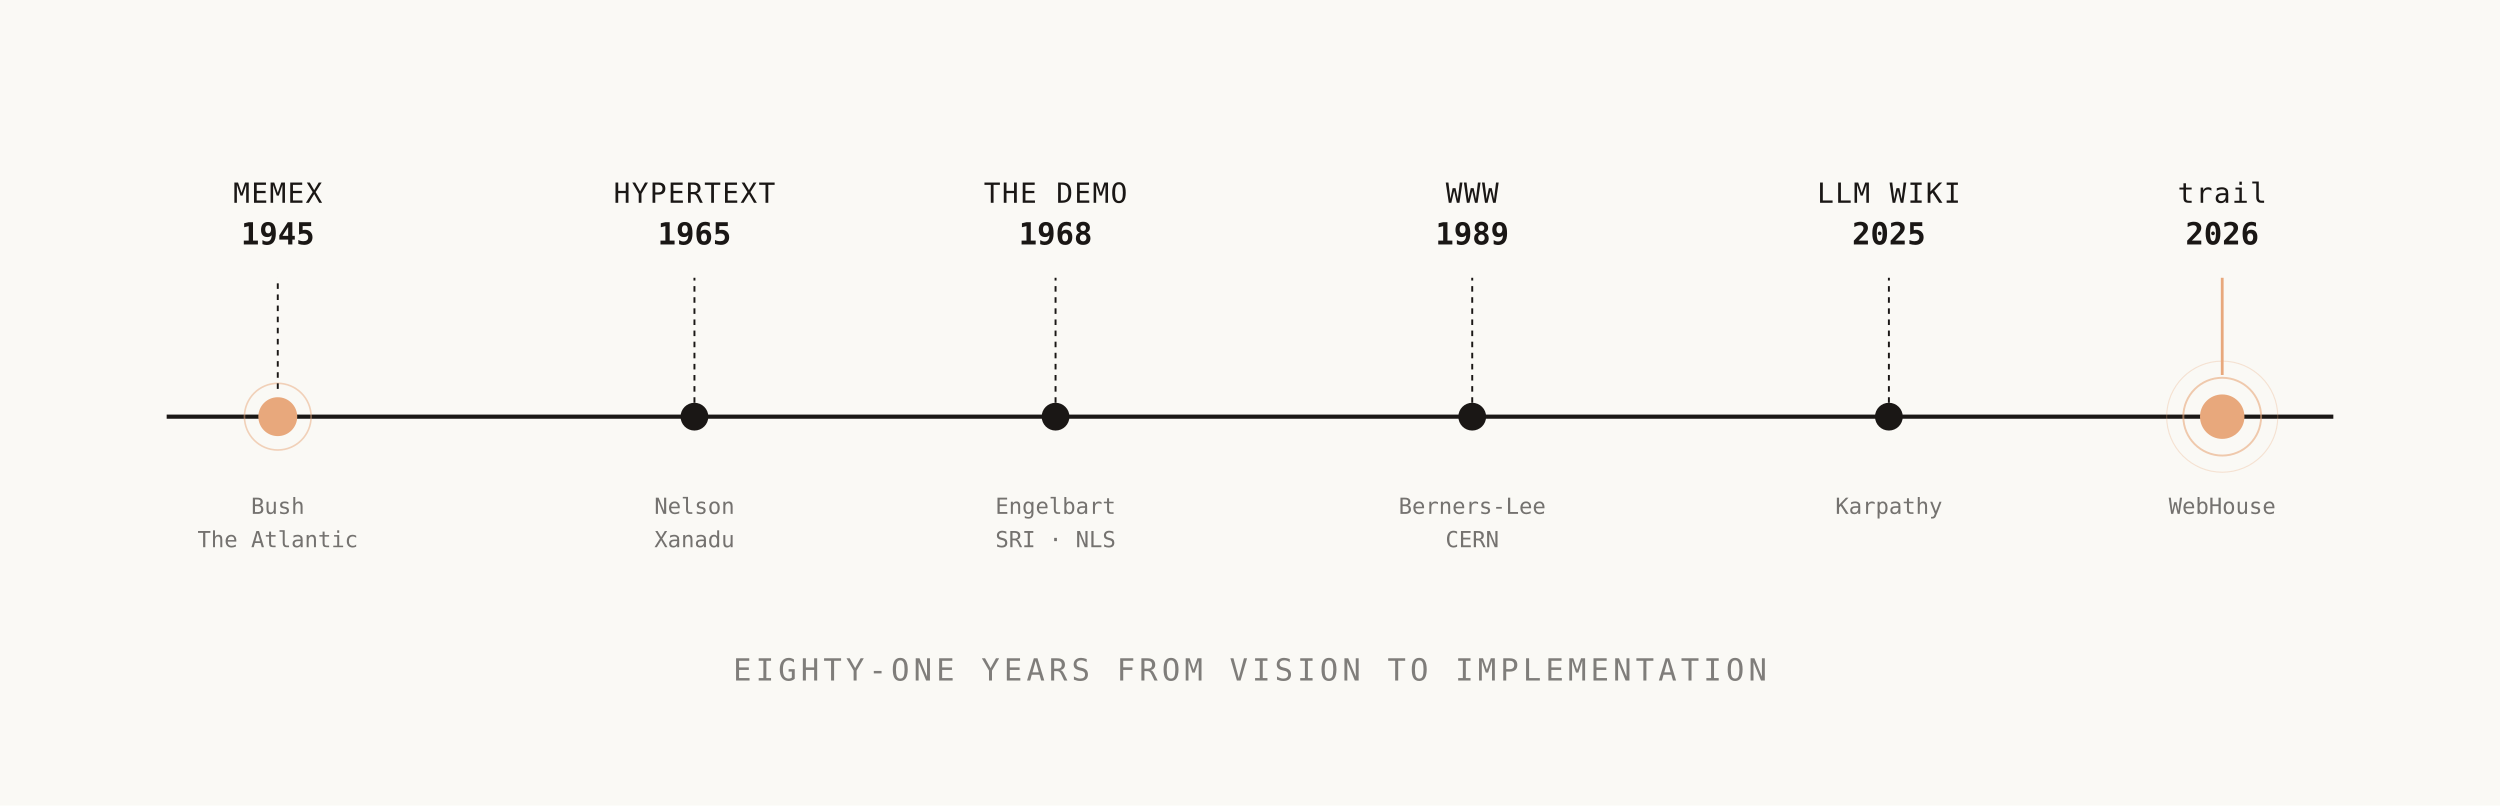
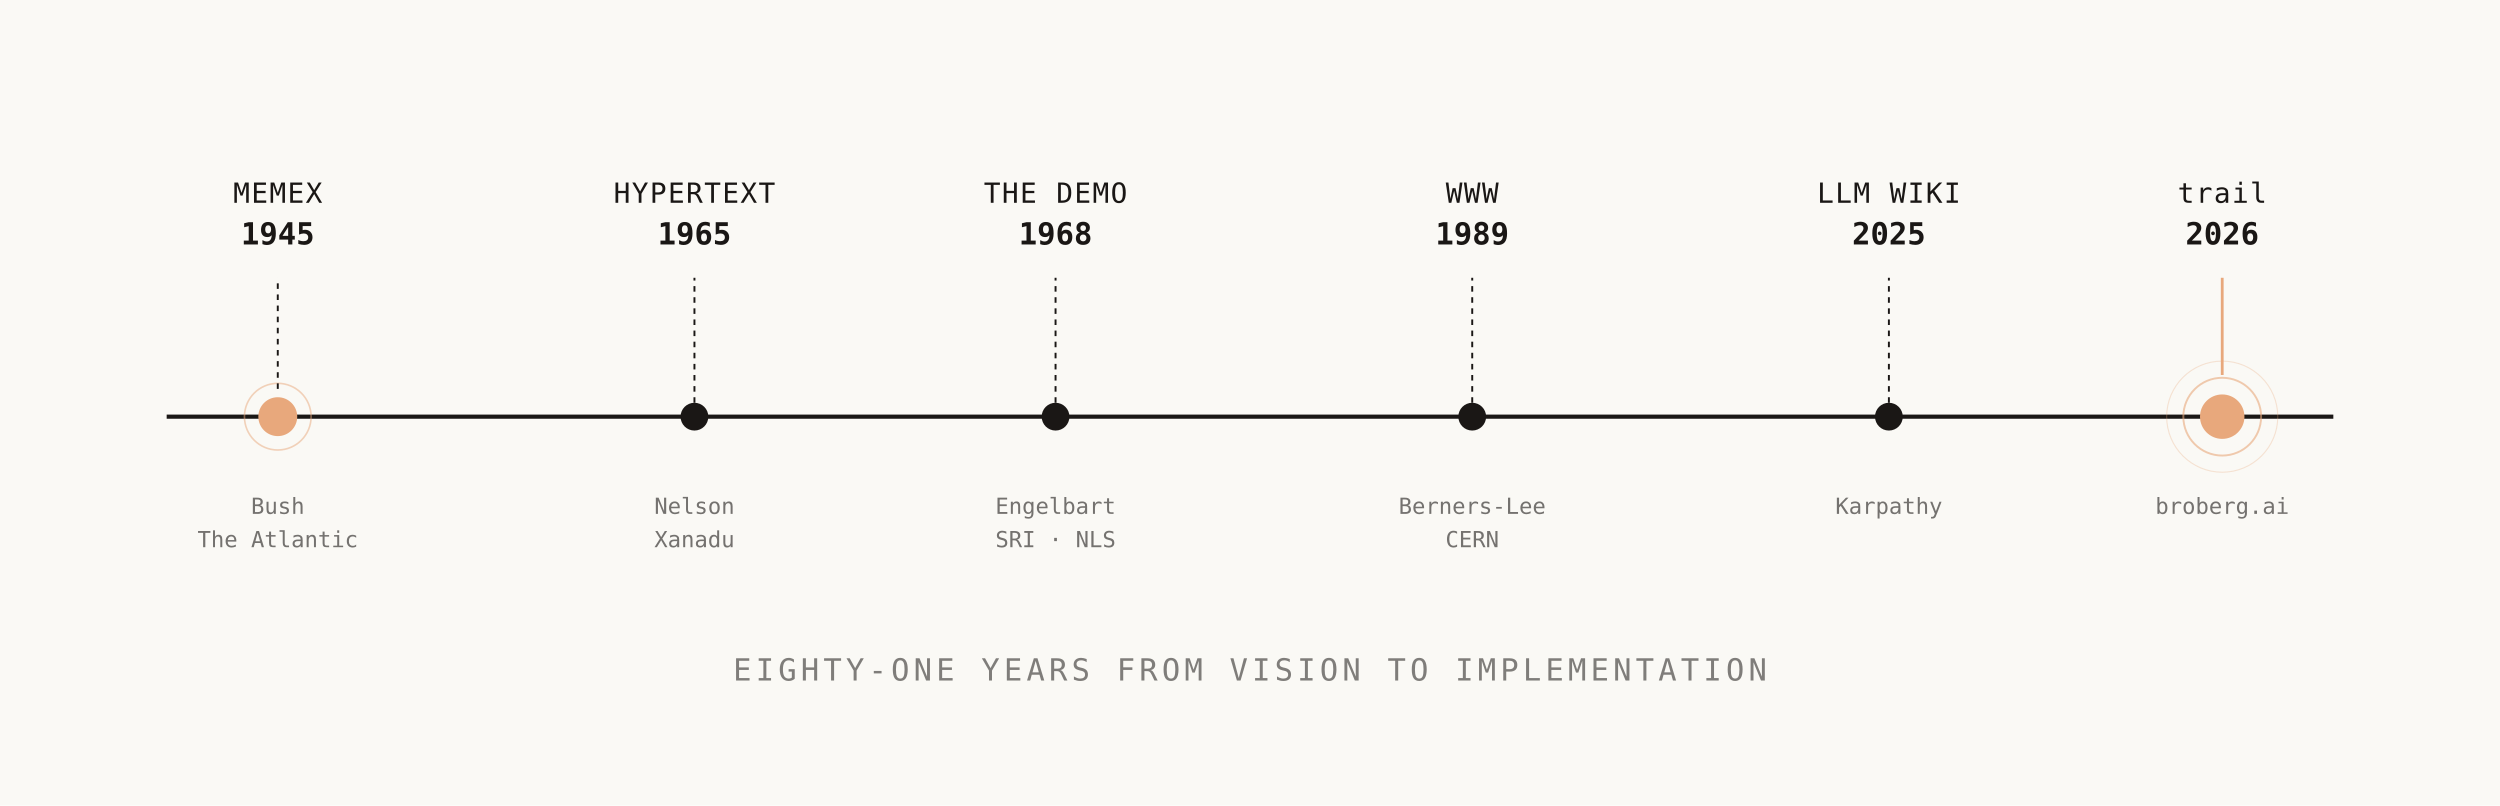
<svg xmlns="http://www.w3.org/2000/svg" viewBox="0 0 900 290" role="img" aria-label="Timeline from 1945 memex to 2026 trail">
  <rect width="100%" height="100%" fill="#FAF9F5" style="fill:rgb(250, 249, 245);stroke:none;color:rgb(255, 255, 255);stroke-width:1px;stroke-linecap:butt;stroke-linejoin:miter;opacity:1;font-family:&quot;Anthropic Sans&quot;, -apple-system, &quot;system-ui&quot;, &quot;Segoe UI&quot;, sans-serif;font-size:16px;font-weight:400;text-anchor:start;dominant-baseline:auto" />
  <line x1="60" y1="150" x2="840" y2="150" stroke="#1a1715" stroke-width="1.5" style="fill:rgb(0, 0, 0);stroke:rgb(26, 23, 21);color:rgb(255, 255, 255);stroke-width:1.5px;stroke-linecap:butt;stroke-linejoin:miter;opacity:1;font-family:&quot;Anthropic Sans&quot;, -apple-system, &quot;system-ui&quot;, &quot;Segoe UI&quot;, sans-serif;font-size:16px;font-weight:400;text-anchor:start;dominant-baseline:auto" />
  <circle cx="100" cy="150" r="7" fill="#e8a87c" style="fill:rgb(232, 168, 124);stroke:none;color:rgb(255, 255, 255);stroke-width:1px;stroke-linecap:butt;stroke-linejoin:miter;opacity:1;font-family:&quot;Anthropic Sans&quot;, -apple-system, &quot;system-ui&quot;, &quot;Segoe UI&quot;, sans-serif;font-size:16px;font-weight:400;text-anchor:start;dominant-baseline:auto" />
  <circle cx="100" cy="150" r="12" fill="none" stroke="#e8a87c" stroke-width="0.6" opacity="0.5" style="fill:none;stroke:rgb(232, 168, 124);color:rgb(255, 255, 255);stroke-width:0.6px;stroke-linecap:butt;stroke-linejoin:miter;opacity:0.5;font-family:&quot;Anthropic Sans&quot;, -apple-system, &quot;system-ui&quot;, &quot;Segoe UI&quot;, sans-serif;font-size:16px;font-weight:400;text-anchor:start;dominant-baseline:auto" />
  <line x1="100" y1="140" x2="100" y2="100" stroke="#1a1715" stroke-width="0.7" stroke-dasharray="2,2" style="fill:rgb(0, 0, 0);stroke:rgb(26, 23, 21);color:rgb(255, 255, 255);stroke-width:0.7px;stroke-dasharray:2px, 2px;stroke-linecap:butt;stroke-linejoin:miter;opacity:1;font-family:&quot;Anthropic Sans&quot;, -apple-system, &quot;system-ui&quot;, &quot;Segoe UI&quot;, sans-serif;font-size:16px;font-weight:400;text-anchor:start;dominant-baseline:auto" />
  <text x="100" y="88" font-family="monospace" font-size="11" fill="#1a1715" text-anchor="middle" font-weight="bold" style="fill:rgb(26, 23, 21);stroke:none;color:rgb(255, 255, 255);stroke-width:1px;stroke-linecap:butt;stroke-linejoin:miter;opacity:1;font-family:monospace;font-size:11px;font-weight:700;text-anchor:middle;dominant-baseline:auto">1945</text>
  <text x="100" y="73" font-family="monospace" font-size="10" fill="#1a1715" text-anchor="middle" letter-spacing="0.5" style="fill:rgb(26, 23, 21);stroke:none;color:rgb(255, 255, 255);stroke-width:1px;stroke-linecap:butt;stroke-linejoin:miter;opacity:1;font-family:monospace;font-size:10px;font-weight:400;text-anchor:middle;dominant-baseline:auto">MEMEX</text>
  <text x="100" y="185" font-family="monospace" font-size="8" fill="#1a1715" text-anchor="middle" opacity="0.6" style="fill:rgb(26, 23, 21);stroke:none;color:rgb(255, 255, 255);stroke-width:1px;stroke-linecap:butt;stroke-linejoin:miter;opacity:0.6;font-family:monospace;font-size:8px;font-weight:400;text-anchor:middle;dominant-baseline:auto">Bush</text>
  <text x="100" y="197" font-family="monospace" font-size="8" fill="#1a1715" text-anchor="middle" opacity="0.6" style="fill:rgb(26, 23, 21);stroke:none;color:rgb(255, 255, 255);stroke-width:1px;stroke-linecap:butt;stroke-linejoin:miter;opacity:0.6;font-family:monospace;font-size:8px;font-weight:400;text-anchor:middle;dominant-baseline:auto">The Atlantic</text>
  <circle cx="250" cy="150" r="5" fill="#1a1715" style="fill:rgb(26, 23, 21);stroke:none;color:rgb(255, 255, 255);stroke-width:1px;stroke-linecap:butt;stroke-linejoin:miter;opacity:1;font-family:&quot;Anthropic Sans&quot;, -apple-system, &quot;system-ui&quot;, &quot;Segoe UI&quot;, sans-serif;font-size:16px;font-weight:400;text-anchor:start;dominant-baseline:auto" />
  <line x1="250" y1="145" x2="250" y2="100" stroke="#1a1715" stroke-width="0.7" stroke-dasharray="2,2" style="fill:rgb(0, 0, 0);stroke:rgb(26, 23, 21);color:rgb(255, 255, 255);stroke-width:0.7px;stroke-dasharray:2px, 2px;stroke-linecap:butt;stroke-linejoin:miter;opacity:1;font-family:&quot;Anthropic Sans&quot;, -apple-system, &quot;system-ui&quot;, &quot;Segoe UI&quot;, sans-serif;font-size:16px;font-weight:400;text-anchor:start;dominant-baseline:auto" />
  <text x="250" y="88" font-family="monospace" font-size="11" fill="#1a1715" text-anchor="middle" font-weight="bold" style="fill:rgb(26, 23, 21);stroke:none;color:rgb(255, 255, 255);stroke-width:1px;stroke-linecap:butt;stroke-linejoin:miter;opacity:1;font-family:monospace;font-size:11px;font-weight:700;text-anchor:middle;dominant-baseline:auto">1965</text>
  <text x="250" y="73" font-family="monospace" font-size="10" fill="#1a1715" text-anchor="middle" letter-spacing="0.5" style="fill:rgb(26, 23, 21);stroke:none;color:rgb(255, 255, 255);stroke-width:1px;stroke-linecap:butt;stroke-linejoin:miter;opacity:1;font-family:monospace;font-size:10px;font-weight:400;text-anchor:middle;dominant-baseline:auto">HYPERTEXT</text>
  <text x="250" y="185" font-family="monospace" font-size="8" fill="#1a1715" text-anchor="middle" opacity="0.6" style="fill:rgb(26, 23, 21);stroke:none;color:rgb(255, 255, 255);stroke-width:1px;stroke-linecap:butt;stroke-linejoin:miter;opacity:0.6;font-family:monospace;font-size:8px;font-weight:400;text-anchor:middle;dominant-baseline:auto">Nelson</text>
  <text x="250" y="197" font-family="monospace" font-size="8" fill="#1a1715" text-anchor="middle" opacity="0.6" style="fill:rgb(26, 23, 21);stroke:none;color:rgb(255, 255, 255);stroke-width:1px;stroke-linecap:butt;stroke-linejoin:miter;opacity:0.6;font-family:monospace;font-size:8px;font-weight:400;text-anchor:middle;dominant-baseline:auto">Xanadu</text>
  <circle cx="380" cy="150" r="5" fill="#1a1715" style="fill:rgb(26, 23, 21);stroke:none;color:rgb(255, 255, 255);stroke-width:1px;stroke-linecap:butt;stroke-linejoin:miter;opacity:1;font-family:&quot;Anthropic Sans&quot;, -apple-system, &quot;system-ui&quot;, &quot;Segoe UI&quot;, sans-serif;font-size:16px;font-weight:400;text-anchor:start;dominant-baseline:auto" />
  <line x1="380" y1="145" x2="380" y2="100" stroke="#1a1715" stroke-width="0.7" stroke-dasharray="2,2" style="fill:rgb(0, 0, 0);stroke:rgb(26, 23, 21);color:rgb(255, 255, 255);stroke-width:0.7px;stroke-dasharray:2px, 2px;stroke-linecap:butt;stroke-linejoin:miter;opacity:1;font-family:&quot;Anthropic Sans&quot;, -apple-system, &quot;system-ui&quot;, &quot;Segoe UI&quot;, sans-serif;font-size:16px;font-weight:400;text-anchor:start;dominant-baseline:auto" />
  <text x="380" y="88" font-family="monospace" font-size="11" fill="#1a1715" text-anchor="middle" font-weight="bold" style="fill:rgb(26, 23, 21);stroke:none;color:rgb(255, 255, 255);stroke-width:1px;stroke-linecap:butt;stroke-linejoin:miter;opacity:1;font-family:monospace;font-size:11px;font-weight:700;text-anchor:middle;dominant-baseline:auto">1968</text>
  <text x="380" y="73" font-family="monospace" font-size="10" fill="#1a1715" text-anchor="middle" letter-spacing="0.5" style="fill:rgb(26, 23, 21);stroke:none;color:rgb(255, 255, 255);stroke-width:1px;stroke-linecap:butt;stroke-linejoin:miter;opacity:1;font-family:monospace;font-size:10px;font-weight:400;text-anchor:middle;dominant-baseline:auto">THE DEMO</text>
  <text x="380" y="185" font-family="monospace" font-size="8" fill="#1a1715" text-anchor="middle" opacity="0.6" style="fill:rgb(26, 23, 21);stroke:none;color:rgb(255, 255, 255);stroke-width:1px;stroke-linecap:butt;stroke-linejoin:miter;opacity:0.6;font-family:monospace;font-size:8px;font-weight:400;text-anchor:middle;dominant-baseline:auto">Engelbart</text>
  <text x="380" y="197" font-family="monospace" font-size="8" fill="#1a1715" text-anchor="middle" opacity="0.6" style="fill:rgb(26, 23, 21);stroke:none;color:rgb(255, 255, 255);stroke-width:1px;stroke-linecap:butt;stroke-linejoin:miter;opacity:0.6;font-family:monospace;font-size:8px;font-weight:400;text-anchor:middle;dominant-baseline:auto">SRI · NLS</text>
  <circle cx="530" cy="150" r="5" fill="#1a1715" style="fill:rgb(26, 23, 21);stroke:none;color:rgb(255, 255, 255);stroke-width:1px;stroke-linecap:butt;stroke-linejoin:miter;opacity:1;font-family:&quot;Anthropic Sans&quot;, -apple-system, &quot;system-ui&quot;, &quot;Segoe UI&quot;, sans-serif;font-size:16px;font-weight:400;text-anchor:start;dominant-baseline:auto" />
  <line x1="530" y1="145" x2="530" y2="100" stroke="#1a1715" stroke-width="0.7" stroke-dasharray="2,2" style="fill:rgb(0, 0, 0);stroke:rgb(26, 23, 21);color:rgb(255, 255, 255);stroke-width:0.7px;stroke-dasharray:2px, 2px;stroke-linecap:butt;stroke-linejoin:miter;opacity:1;font-family:&quot;Anthropic Sans&quot;, -apple-system, &quot;system-ui&quot;, &quot;Segoe UI&quot;, sans-serif;font-size:16px;font-weight:400;text-anchor:start;dominant-baseline:auto" />
  <text x="530" y="88" font-family="monospace" font-size="11" fill="#1a1715" text-anchor="middle" font-weight="bold" style="fill:rgb(26, 23, 21);stroke:none;color:rgb(255, 255, 255);stroke-width:1px;stroke-linecap:butt;stroke-linejoin:miter;opacity:1;font-family:monospace;font-size:11px;font-weight:700;text-anchor:middle;dominant-baseline:auto">1989</text>
  <text x="530" y="73" font-family="monospace" font-size="10" fill="#1a1715" text-anchor="middle" letter-spacing="0.5" style="fill:rgb(26, 23, 21);stroke:none;color:rgb(255, 255, 255);stroke-width:1px;stroke-linecap:butt;stroke-linejoin:miter;opacity:1;font-family:monospace;font-size:10px;font-weight:400;text-anchor:middle;dominant-baseline:auto">WWW</text>
  <text x="530" y="185" font-family="monospace" font-size="8" fill="#1a1715" text-anchor="middle" opacity="0.6" style="fill:rgb(26, 23, 21);stroke:none;color:rgb(255, 255, 255);stroke-width:1px;stroke-linecap:butt;stroke-linejoin:miter;opacity:0.6;font-family:monospace;font-size:8px;font-weight:400;text-anchor:middle;dominant-baseline:auto">Berners-Lee</text>
  <text x="530" y="197" font-family="monospace" font-size="8" fill="#1a1715" text-anchor="middle" opacity="0.6" style="fill:rgb(26, 23, 21);stroke:none;color:rgb(255, 255, 255);stroke-width:1px;stroke-linecap:butt;stroke-linejoin:miter;opacity:0.6;font-family:monospace;font-size:8px;font-weight:400;text-anchor:middle;dominant-baseline:auto">CERN</text>
  <circle cx="680" cy="150" r="5" fill="#1a1715" style="fill:rgb(26, 23, 21);stroke:none;color:rgb(255, 255, 255);stroke-width:1px;stroke-linecap:butt;stroke-linejoin:miter;opacity:1;font-family:&quot;Anthropic Sans&quot;, -apple-system, &quot;system-ui&quot;, &quot;Segoe UI&quot;, sans-serif;font-size:16px;font-weight:400;text-anchor:start;dominant-baseline:auto" />
  <line x1="680" y1="145" x2="680" y2="100" stroke="#1a1715" stroke-width="0.7" stroke-dasharray="2,2" style="fill:rgb(0, 0, 0);stroke:rgb(26, 23, 21);color:rgb(255, 255, 255);stroke-width:0.7px;stroke-dasharray:2px, 2px;stroke-linecap:butt;stroke-linejoin:miter;opacity:1;font-family:&quot;Anthropic Sans&quot;, -apple-system, &quot;system-ui&quot;, &quot;Segoe UI&quot;, sans-serif;font-size:16px;font-weight:400;text-anchor:start;dominant-baseline:auto" />
  <text x="680" y="88" font-family="monospace" font-size="11" fill="#1a1715" text-anchor="middle" font-weight="bold" style="fill:rgb(26, 23, 21);stroke:none;color:rgb(255, 255, 255);stroke-width:1px;stroke-linecap:butt;stroke-linejoin:miter;opacity:1;font-family:monospace;font-size:11px;font-weight:700;text-anchor:middle;dominant-baseline:auto">2025</text>
  <text x="680" y="73" font-family="monospace" font-size="10" fill="#1a1715" text-anchor="middle" letter-spacing="0.5" style="fill:rgb(26, 23, 21);stroke:none;color:rgb(255, 255, 255);stroke-width:1px;stroke-linecap:butt;stroke-linejoin:miter;opacity:1;font-family:monospace;font-size:10px;font-weight:400;text-anchor:middle;dominant-baseline:auto">LLM WIKI</text>
  <text x="680" y="185" font-family="monospace" font-size="8" fill="#1a1715" text-anchor="middle" opacity="0.6" style="fill:rgb(26, 23, 21);stroke:none;color:rgb(255, 255, 255);stroke-width:1px;stroke-linecap:butt;stroke-linejoin:miter;opacity:0.6;font-family:monospace;font-size:8px;font-weight:400;text-anchor:middle;dominant-baseline:auto">Karpathy</text>
  <circle cx="800" cy="150" r="8" fill="#e8a87c" style="fill:rgb(232, 168, 124);stroke:none;color:rgb(255, 255, 255);stroke-width:1px;stroke-linecap:butt;stroke-linejoin:miter;opacity:1;font-family:&quot;Anthropic Sans&quot;, -apple-system, &quot;system-ui&quot;, &quot;Segoe UI&quot;, sans-serif;font-size:16px;font-weight:400;text-anchor:start;dominant-baseline:auto" />
  <circle cx="800" cy="150" r="14" fill="none" stroke="#e8a87c" stroke-width="0.7" opacity="0.6" style="fill:none;stroke:rgb(232, 168, 124);color:rgb(255, 255, 255);stroke-width:0.7px;stroke-linecap:butt;stroke-linejoin:miter;opacity:0.6;font-family:&quot;Anthropic Sans&quot;, -apple-system, &quot;system-ui&quot;, &quot;Segoe UI&quot;, sans-serif;font-size:16px;font-weight:400;text-anchor:start;dominant-baseline:auto" />
  <circle cx="800" cy="150" r="20" fill="none" stroke="#e8a87c" stroke-width="0.4" opacity="0.3" style="fill:none;stroke:rgb(232, 168, 124);color:rgb(255, 255, 255);stroke-width:0.4px;stroke-linecap:butt;stroke-linejoin:miter;opacity:0.3;font-family:&quot;Anthropic Sans&quot;, -apple-system, &quot;system-ui&quot;, &quot;Segoe UI&quot;, sans-serif;font-size:16px;font-weight:400;text-anchor:start;dominant-baseline:auto" />
  <line x1="800" y1="135" x2="800" y2="100" stroke="#e8a87c" stroke-width="1" style="fill:rgb(0, 0, 0);stroke:rgb(232, 168, 124);color:rgb(255, 255, 255);stroke-width:1px;stroke-linecap:butt;stroke-linejoin:miter;opacity:1;font-family:&quot;Anthropic Sans&quot;, -apple-system, &quot;system-ui&quot;, &quot;Segoe UI&quot;, sans-serif;font-size:16px;font-weight:400;text-anchor:start;dominant-baseline:auto" />
  <text x="800" y="88" font-family="monospace" font-size="11" fill="#1a1715" text-anchor="middle" font-weight="bold" style="fill:rgb(26, 23, 21);stroke:none;color:rgb(255, 255, 255);stroke-width:1px;stroke-linecap:butt;stroke-linejoin:miter;opacity:1;font-family:monospace;font-size:11px;font-weight:700;text-anchor:middle;dominant-baseline:auto">2026</text>
  <text x="800" y="73" font-family="monospace" font-size="10" fill="#1a1715" text-anchor="middle" letter-spacing="0.5" style="fill:rgb(26, 23, 21);stroke:none;color:rgb(255, 255, 255);stroke-width:1px;stroke-linecap:butt;stroke-linejoin:miter;opacity:1;font-family:monospace;font-size:10px;font-weight:400;text-anchor:middle;dominant-baseline:auto">trail</text>
-   <text x="800" y="185" font-family="monospace" font-size="8" fill="#1a1715" text-anchor="middle" opacity="0.6" style="fill:rgb(26, 23, 21);stroke:none;color:rgb(255, 255, 255);stroke-width:1px;stroke-linecap:butt;stroke-linejoin:miter;opacity:0.6;font-family:monospace;font-size:8px;font-weight:400;text-anchor:middle;dominant-baseline:auto">WebHouse</text>
+   <text x="800" y="185" font-family="monospace" font-size="8" fill="#1a1715" text-anchor="middle" opacity="0.6" style="fill:rgb(26, 23, 21);stroke:none;color:rgb(255, 255, 255);stroke-width:1px;stroke-linecap:butt;stroke-linejoin:miter;opacity:0.6;font-family:monospace;font-size:8px;font-weight:400;text-anchor:middle;dominant-baseline:auto">broberg.ai</text>
  <text x="450" y="245" font-family="monospace" font-size="11" fill="#1a1715" text-anchor="middle" opacity="0.55" letter-spacing="1.5" style="fill:rgb(26, 23, 21);stroke:none;color:rgb(255, 255, 255);stroke-width:1px;stroke-linecap:butt;stroke-linejoin:miter;opacity:0.55;font-family:monospace;font-size:11px;font-weight:400;text-anchor:middle;dominant-baseline:auto">EIGHTY-ONE YEARS FROM VISION TO IMPLEMENTATION</text>
</svg>
